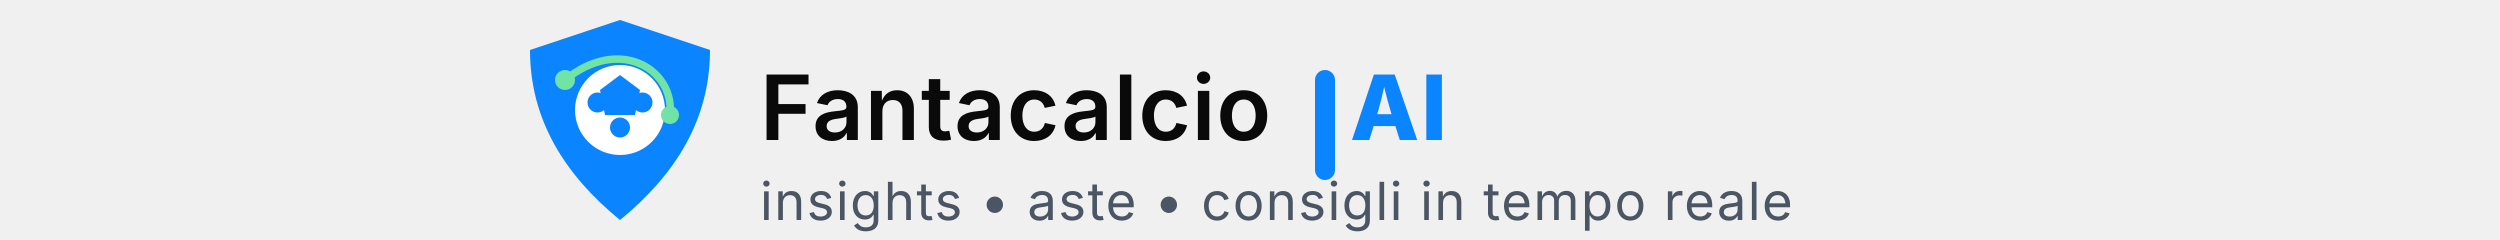
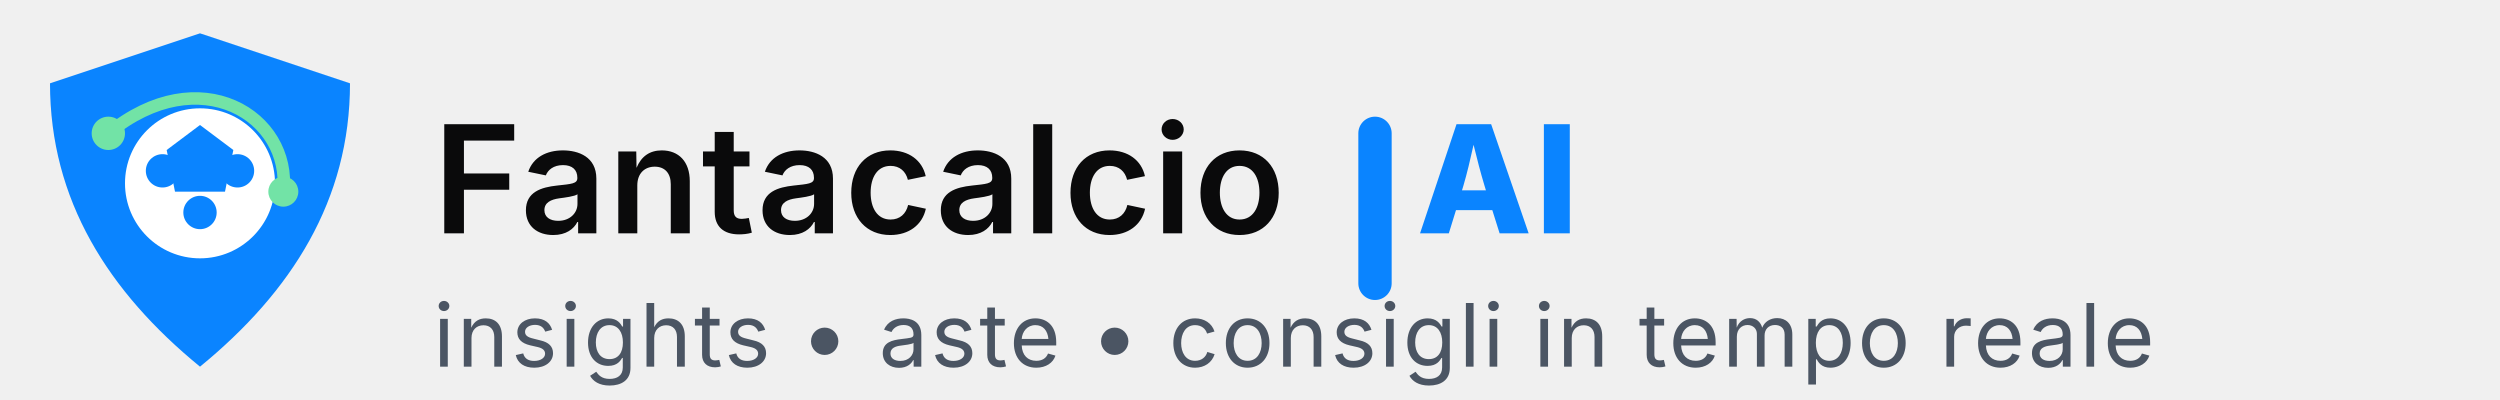
- <svg xmlns="http://www.w3.org/2000/svg" width="500" height="48" viewBox="0 0 300 48" role="img" aria-labelledby="title desc">
+ <svg xmlns="http://www.w3.org/2000/svg" width="300" height="48" viewBox="0 0 300 48" role="img" aria-labelledby="title desc">
  <g transform="translate(4,4)">
    <path d="M20 0 L38 6 C38 20 31 31 20 40 C9 31 2 20 2 6 L20 0Z" fill="#0A84FF" />
    <circle cx="20" cy="18" r="9" fill="#FFFFFF" />
    <polygon points="20,11 24,14 23,19 17,19 16,14" fill="#0A84FF" />
    <circle cx="15.5" cy="16.5" r="2" fill="#0A84FF" />
    <circle cx="24.5" cy="16.5" r="2" fill="#0A84FF" />
    <circle cx="20" cy="21.5" r="2" fill="#0A84FF" />
    <path d="M9,12 C20,3 31,10 30,19" stroke="#72E3A6" stroke-width="1.5" fill="none" />
    <circle cx="9" cy="12" r="2" fill="#72E3A6" />
    <circle cx="30" cy="19" r="1.8" fill="#72E3A6" />
  </g>
  <g transform="translate(52,12)">
    <text x="0" y="16" font-family="Inter, system-ui, -apple-system, Segoe UI, Roboto, Helvetica, Arial, sans-serif" font-size="18" font-weight="600" fill="#0A0A0B" letter-spacing="0.2">
      Fantacalcio
    </text>
    <rect x="111" y="2" width="4" height="22" rx="2" fill="#0A84FF" />
    <text x="118" y="16" font-family="Inter, system-ui, -apple-system, Segoe UI, Roboto, Helvetica, Arial, sans-serif" font-size="18" font-weight="800" fill="#0A84FF" letter-spacing="0.4">
      AI
    </text>
    <text x="0" y="32" font-family="Inter, system-ui, -apple-system, Segoe UI, Roboto, Helvetica, Arial, sans-serif" font-size="10.5" font-weight="400" fill="#4B5563" letter-spacing="0.3">
      insights • aste • consigli in tempo reale
    </text>
  </g>
</svg>
